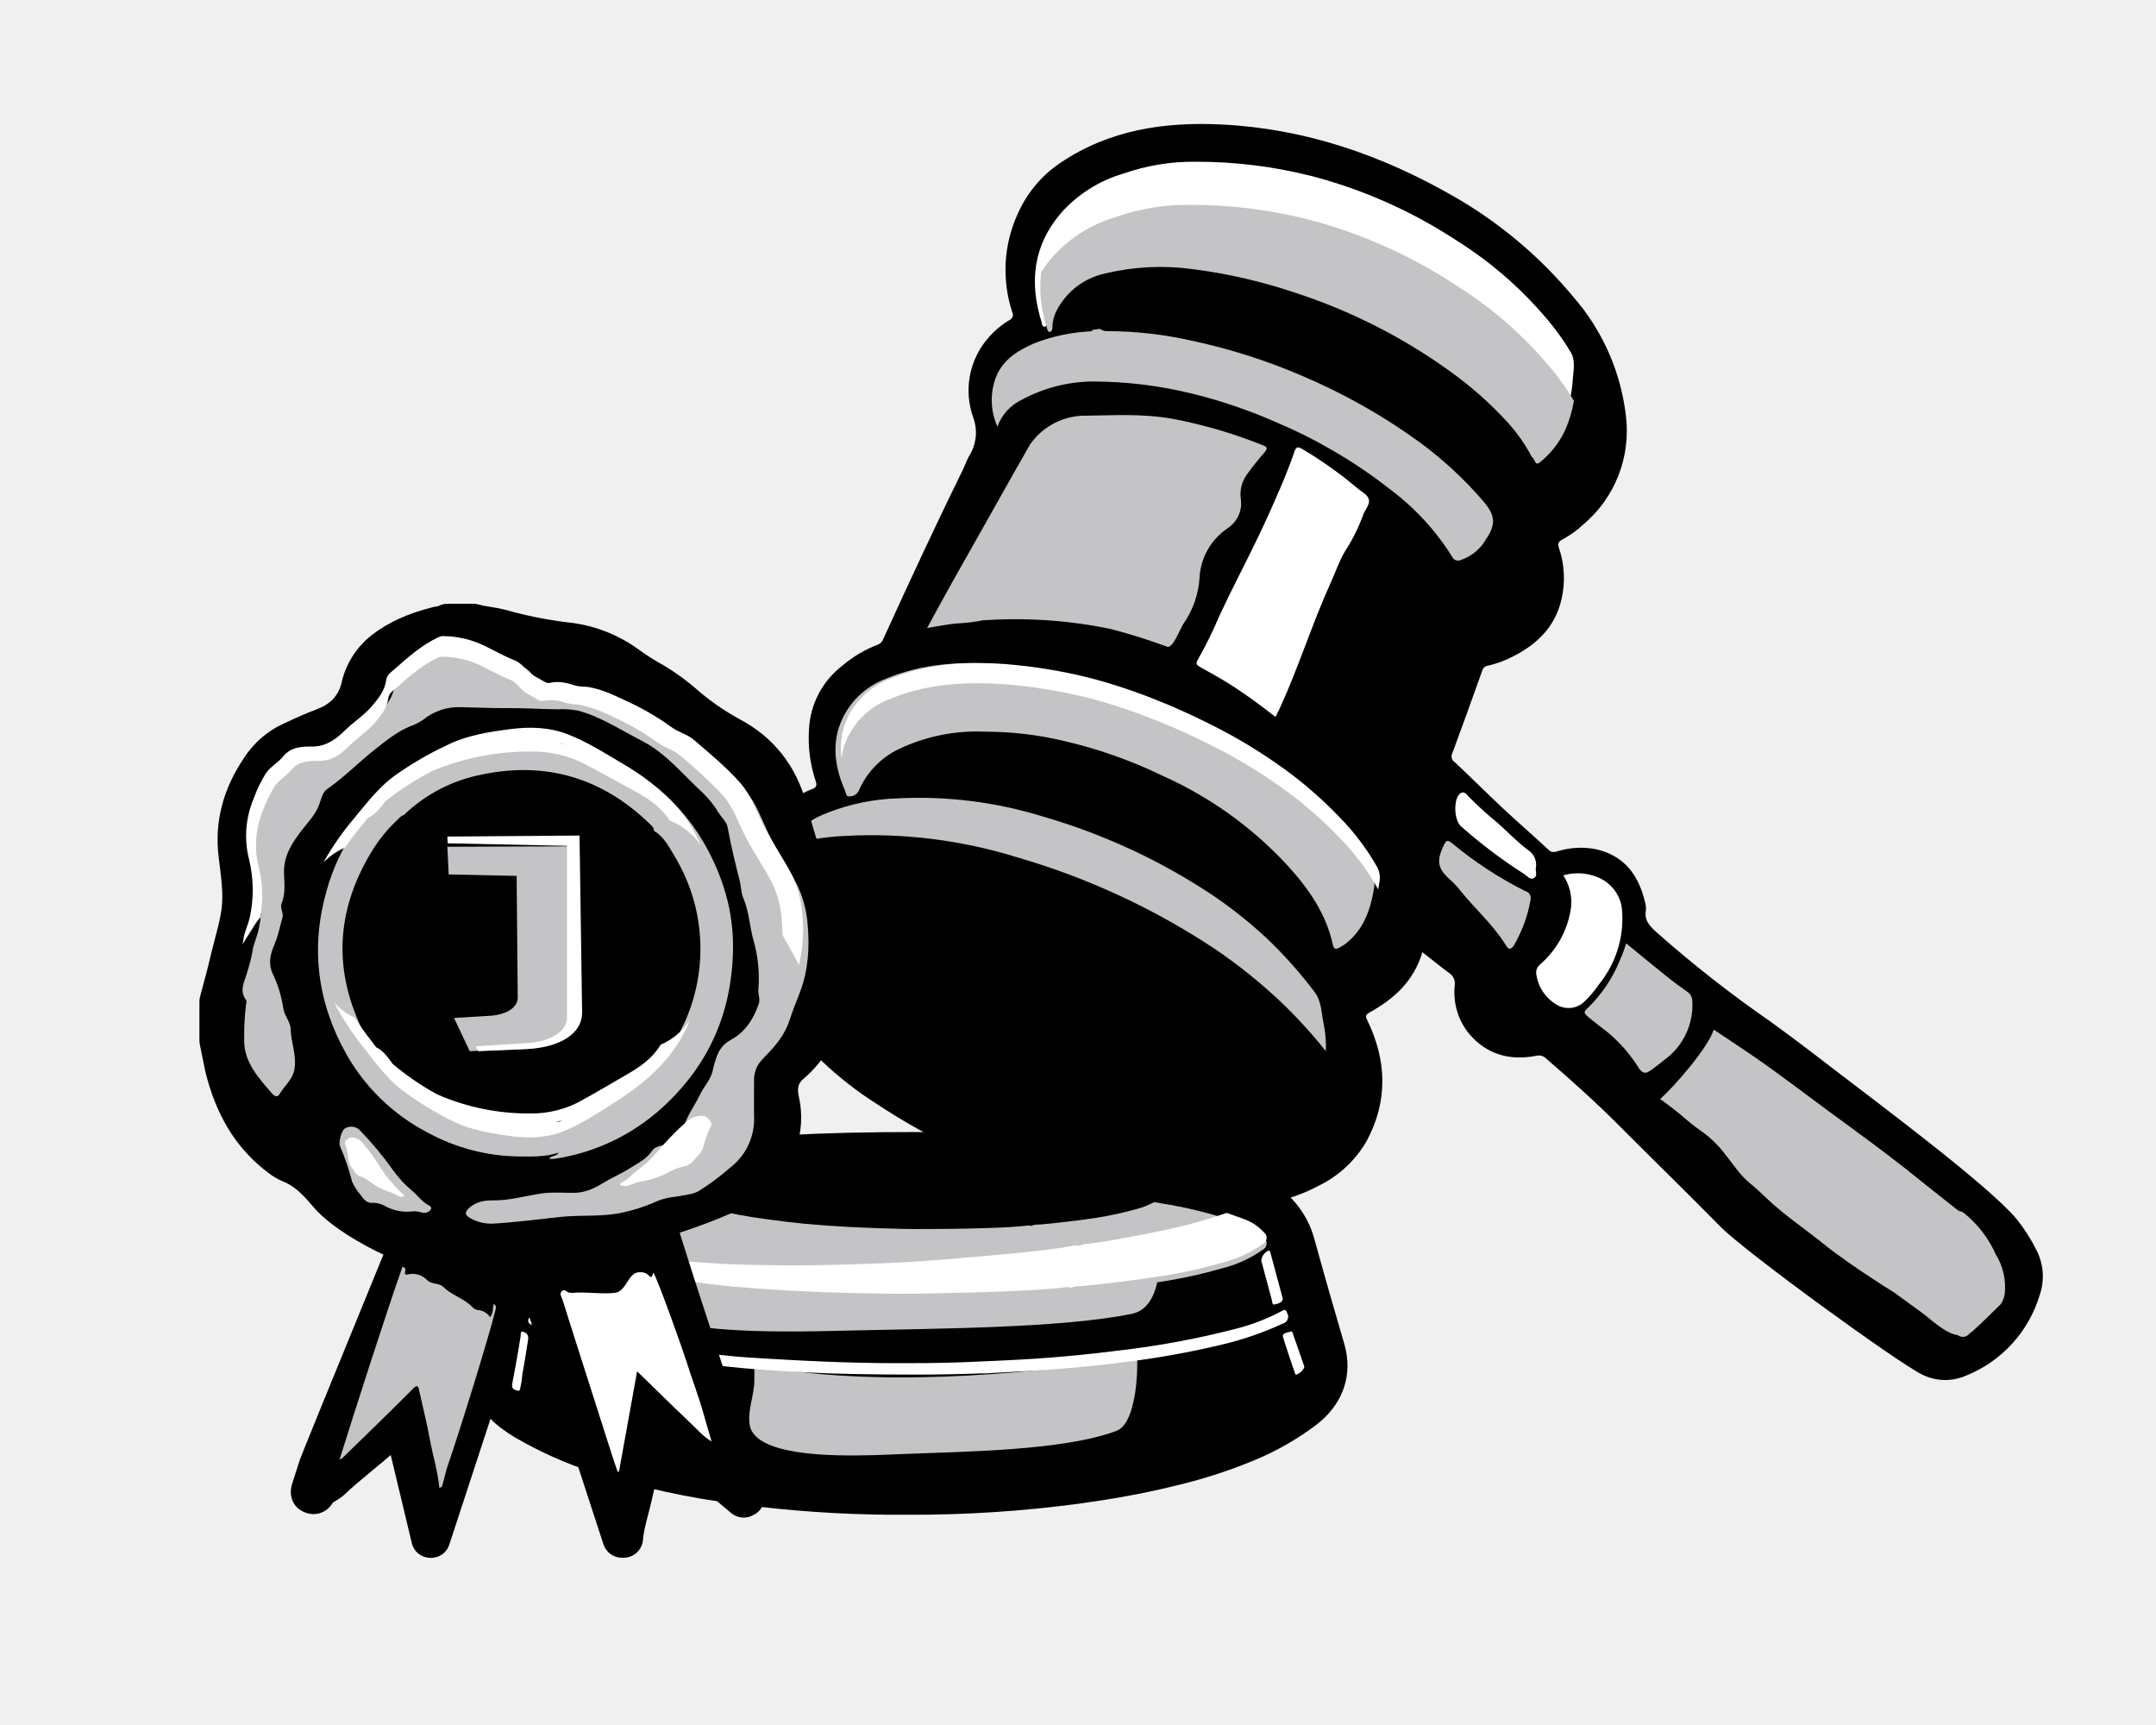
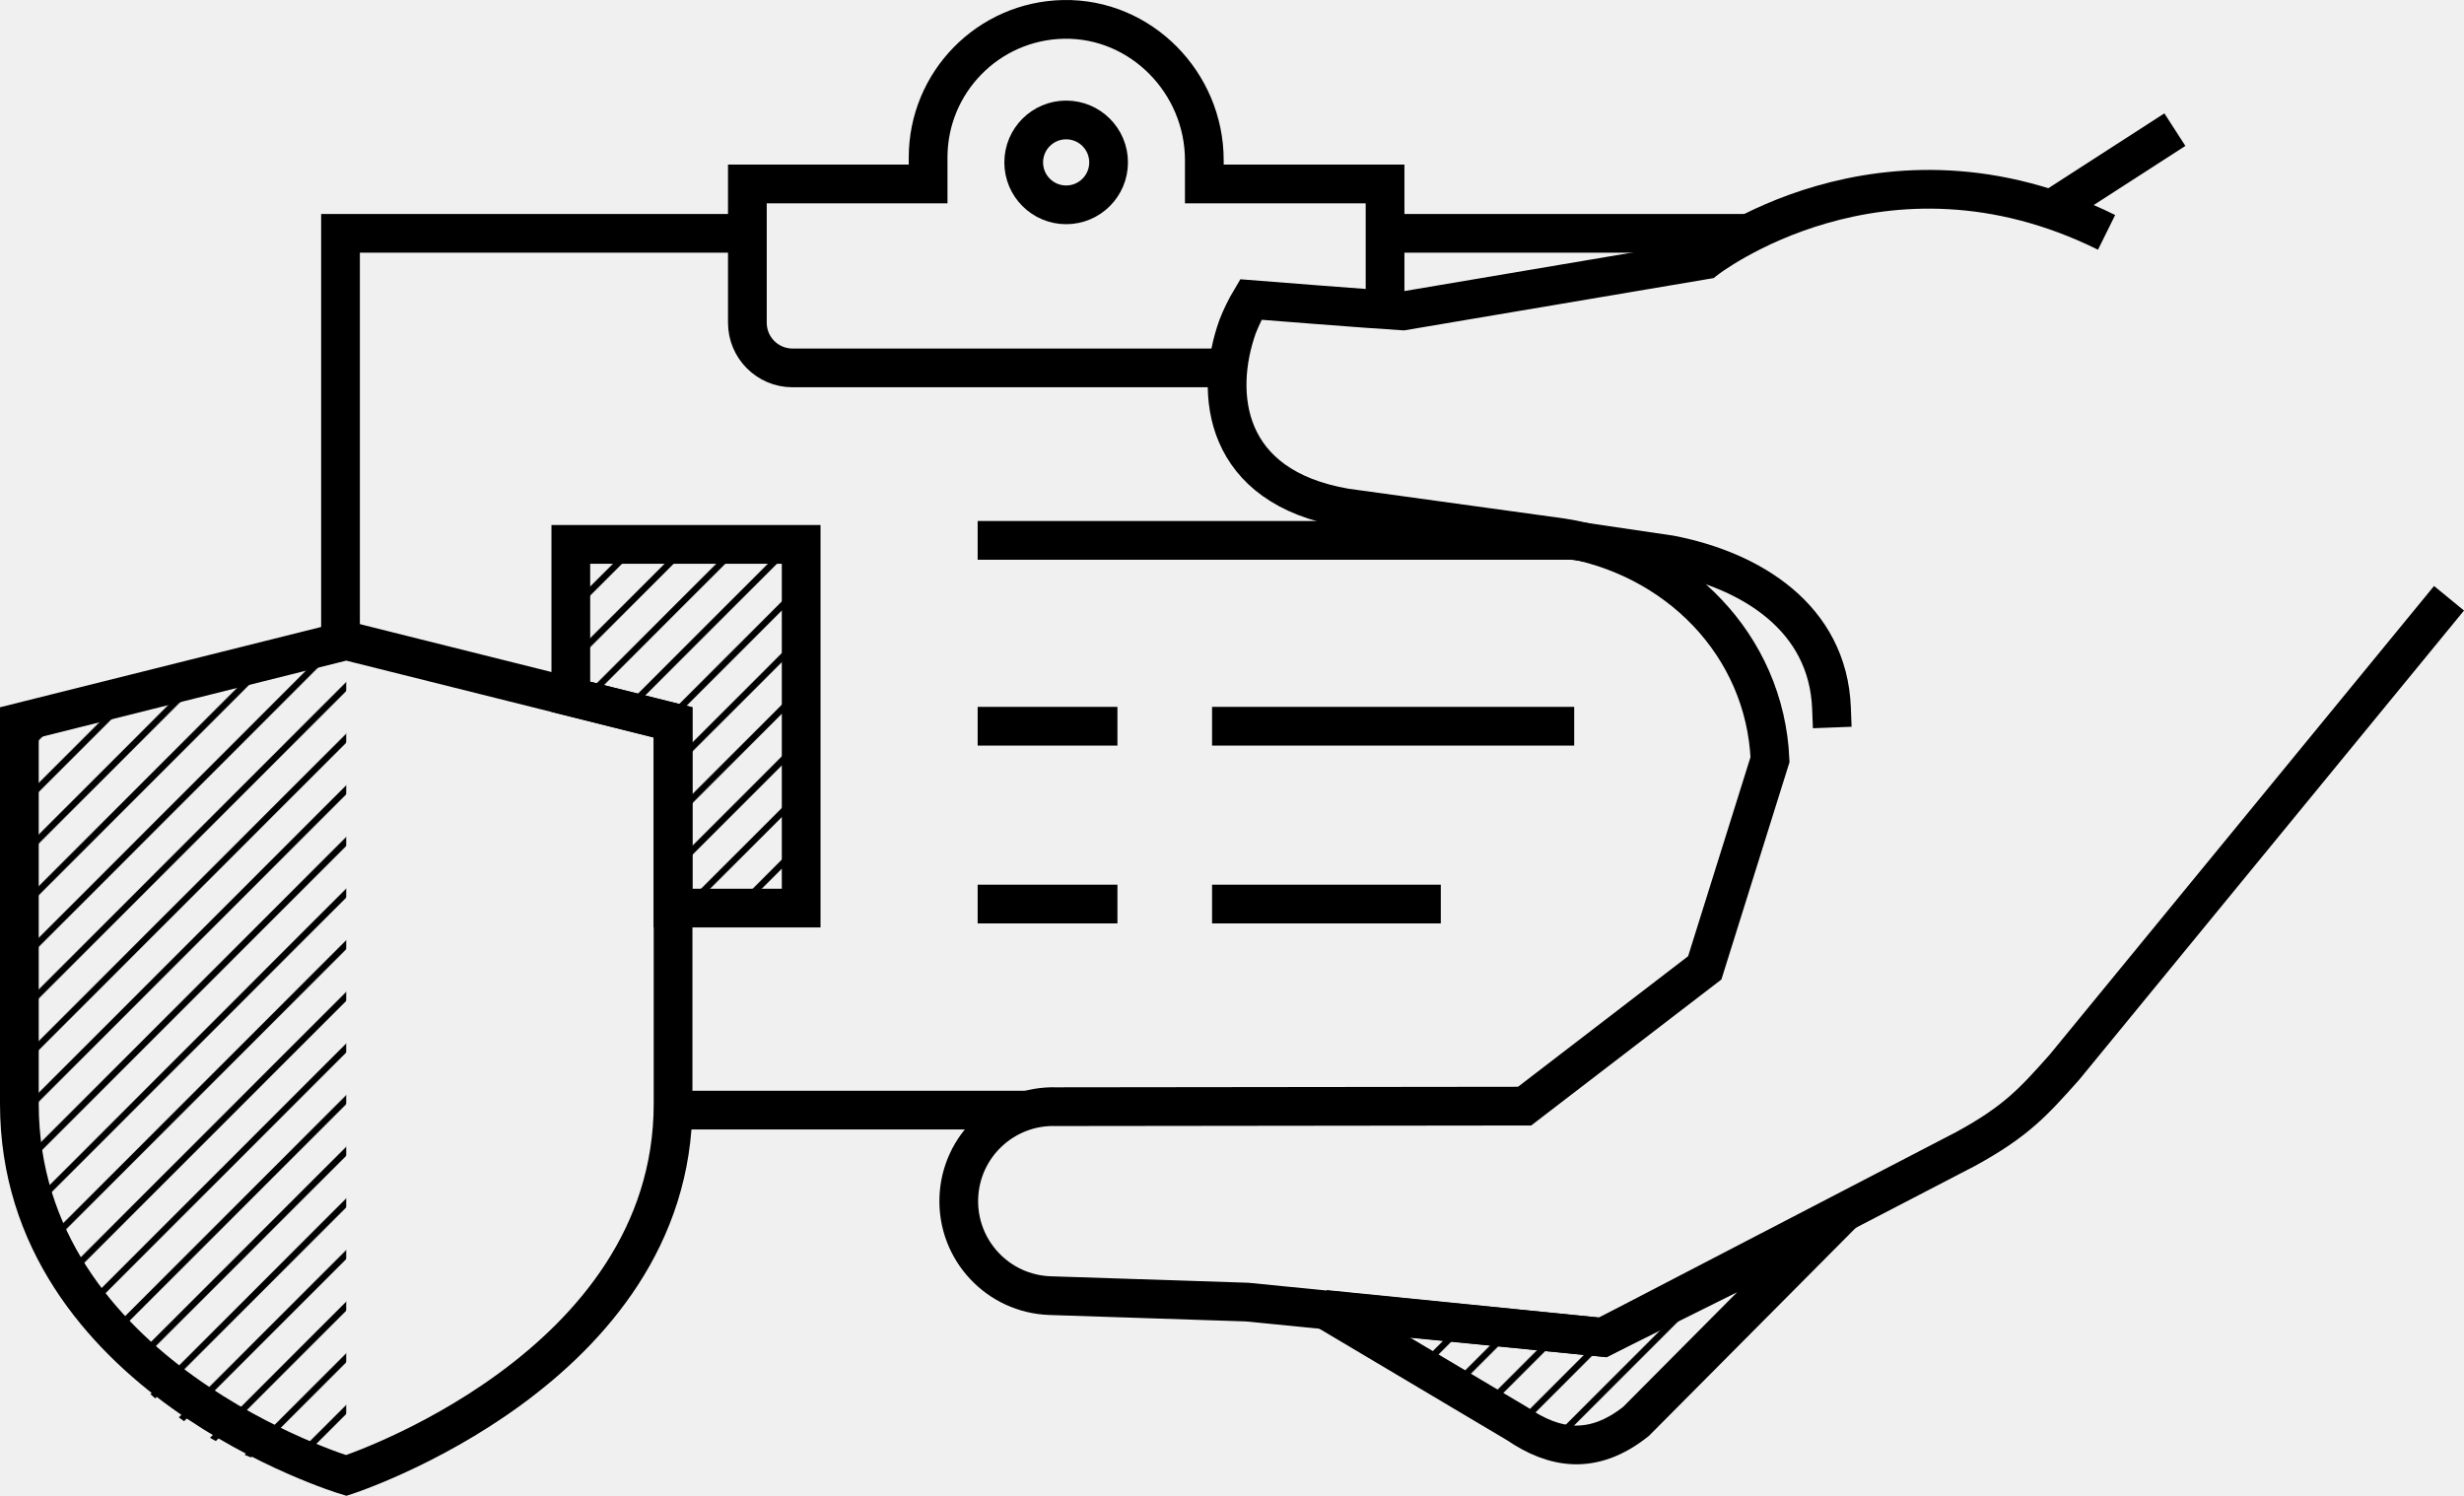
- <svg xmlns="http://www.w3.org/2000/svg" viewBox="0 0 400 320">
-   <g fill="none" fill-rule="nonzero">
-     <path d="M263.888 176.637c-1.576 5.422-5.35 8.726-9.856 11.219-.72.424-.72.661-.372 1.384 3.637 7.479 3.885 15.02-.112 22.437-2.066 3.578-5.147 6.455-8.851 8.264-5.127 2.78-10.738 3.74-16.46 4.3-10.775 1.01-21.214-.848-31.53-3.74-12.127-3.51-23.656-8.839-34.199-15.806-7.197-4.595-13.444-10.541-18.397-17.513-2.272-3.216-4.643-6.345-6.02-10.047-2.222-5.971-2.992-12.079-.72-18.236 1.949-5.26 5.797-8.726 10.613-11.219.835-.491 1.706-.916 2.607-1.271.832-.274 1.043-.661.745-1.508-1.042-3.107-1.464-6.39-1.241-9.66.242-4.649 2.513-8.954 6.207-11.767 1.941-1.663 4.154-2.974 6.542-3.877.495-.189.878-.592 1.043-1.097 4.754-10.408 9.558-20.792 14.611-31.063.447-.91.794-1.87 1.241-2.755 1.384-2.11 1.701-4.75.857-7.13-1.877-5.129-.789-10.878 2.83-14.958 1.101-1.265 2.396-2.347 3.836-3.204.279-.116.495-.344.597-.629.102-.285.079-.6-.063-.867-1.995-6.071-1.59-12.68 1.13-18.461 1.704-3.765 4.427-6.974 7.858-9.262 9.111-6.12 19.328-7.616 30.028-7.068 15.368.785 29.407 5.622 42.677 13.201 8.507 4.833 16.076 11.167 22.344 18.698 5.416 6.174 8.836 13.856 9.807 22.026.987 7.667-1.989 15.309-7.895 20.268-1.157 1.087-2.451 2.017-3.848 2.767-.757.386-.943.773-.645 1.658 1.019 3.029 1.178 6.284.459 9.399-1.142 5.123-4.506 8.364-8.962 10.633-1.475.777-3.044 1.359-4.667 1.733-.484.047-.897.373-1.055.835-1.821 5.144-3.678 10.275-5.574 15.394-.322.587-.125 1.325.447 1.67 2.954 2.767 5.822 5.647 8.776 8.414 2.954 2.767 5.834 5.248 8.689 7.903.583.548 1.117.349 1.701.187 2.286-.694 4.707-.814 7.051-.349 5.127 1.159 7.833 4.674 9.025 9.598.188.548.264 1.129.223 1.708-.372 1.957.782 3.004 2.061 4.176 6.634 5.872 13.61 11.341 20.892 16.379 4.134 2.992 8.205 6.083 12.252 9.212 6.455 4.986 28.551 21.378 33.603 27.573 1.405 1.756 2.62 3.658 3.625 5.672 1.349 2.581 1.578 5.607.633 8.364-2.045 6.814-7.072 12.321-13.655 14.958-2.616 1.156-5.607 1.087-8.168-.187-4.531-2.206-32.846-22.774-37.401-27.423-6.294-6.407-12.749-12.665-19.092-19.034-4.245-4.251-8.689-8.214-13.245-12.153-.479-.502-1.193-.703-1.862-.524-4.903.947-9.198-.224-12.488-4.138-2.027-2.503-2.971-5.718-2.619-8.925.135-.959-.327-1.904-1.167-2.381-1.614-1.197-3.128-2.456-4.841-3.777z" fill="#000" />
-     <path d="M156.971 155.057c10.712-.552 21.437.79 31.687 3.966 13.125 3.796 25.597 9.588 36.983 17.176 4.191 2.865 8.156 6.052 11.859 9.532 3.04 2.885 5.873 5.982 8.478 9.27.074-1.678-.055-3.358-.385-5.004-.472-2.077-.336-4.241-1.803-6.117-2.641-3.478-5.55-6.741-8.702-9.757-3.144-2.927-6.506-5.608-10.057-8.019-9.704-6.459-20.331-11.391-31.513-14.624-8.732-2.701-17.865-3.844-26.988-3.378-4.391.135-8.729 1.015-12.829 2.602-3.43 1.266-6.442 3.466-8.702 6.355 3.895-1.152 7.915-1.824 11.971-2.002z" fill="#C4C3C6" />
-     <path d="M221.898 30.003c7.32-.013 14.613.902 21.703 2.722 9.44 2.497 18.416 6.5 26.583 11.857 6.788 4.246 12.818 9.598 17.842 15.834 1.248 1.579 2.389 3.24 3.414 4.972.869 1.479.497 3.219.372 4.81-.174 3.134-.945 6.205-2.272 9.048-1.081 2.151-2.619 4.039-4.507 5.531-.447.373-.646.273-.944-.261-1.394-2.618-3.108-5.052-5.103-7.246-3.249-3.532-6.862-6.71-10.777-9.483-8.767-6.293-18.455-11.19-28.719-14.517-6.262-2.088-12.718-3.541-19.27-4.338-5.365-.711-10.814-.433-16.079.82-3.918.824-7.257 3.372-9.089 6.935-.46.876-.719 1.845-.757 2.834 0 .423 0 1.007-.472 1.081-.472.075-.484-.522-.584-.858-2.309-7.383-1.564-14.206 3.65-20.272 3.08-3.441 7.057-5.954 11.485-7.258 4.344-1.518 8.92-2.267 13.521-2.212z" fill="#FFF" />
-     <path d="M288.624 69.398c-5.137-6.437-11.316-11.961-18.279-16.342-8.348-5.531-17.538-9.663-27.208-12.235-7.271-1.885-14.751-2.832-22.261-2.817-4.725-.068-9.426.697-13.888 2.258-4.533 1.338-8.606 3.916-11.761 7.445-.758.89-1.448 1.836-2.065 2.829-.405 3.424-.046 6.895 1.051 10.163.099.335.099.943.581.856.482-.087.458-.658.47-1.08.038-.988.296-1.954.754-2.829 1.825-3.558 5.15-6.101 9.053-6.924 5.244-1.251 10.672-1.529 16.015-.819 6.537.818 12.976 2.293 19.219 4.405 10.223 3.322 19.872 8.211 28.605 14.493 3.901 2.772 7.499 5.95 10.735 9.48 1.987 2.191 3.694 4.621 5.083 7.234.297.534.495.633.94.261 1.88-1.489 3.413-3.374 4.489-5.522.889-1.867 1.51-3.852 1.843-5.894-1.012-1.729-2.14-3.387-3.376-4.963z" fill="#C4C3C6" />
-     <path d="M263.697 82.267c-6.873-5.031-14.324-9.253-22.201-12.58-6.453-2.78-13.171-4.927-20.055-6.412-5.288-1.221-10.701-1.841-16.133-1.849-.451.001-.889-.149-1.241-.426-.484.085-.968.146-1.452.195l.074.17c-.117.044-.237.076-.36.097-3.566.174-7.079.918-10.4 2.202-3.016 1.326-5.783 2.969-7.111 6.193-1.169 3.009-1.084 6.347.236 9.295.793-2.229 2.465-4.052 4.641-5.061 3.996-2.137 8.467-3.278 13.018-3.322 6.376.01 12.725.803 18.9 2.36 5.287 1.325 10.445 3.104 15.413 5.317 3.32 1.392 6.545 2.993 9.655 4.794 3.95 2.243 7.721 4.777 11.281 7.58 4.577 3.43 8.465 7.663 11.467 12.483.123.283.356.505.648.618.292.112.617.104.903-.021 1.967-.655 3.622-1.992 4.654-3.76 2.11-3.066 1.675-4.757-.633-7.385-3.37-3.887-7.161-7.403-11.306-10.488zM182.699 135.732c-5.506-.248-10.989.864-15.967 3.239-3.279 1.571-5.888 4.268-7.354 7.603-.291.702-.974 1.161-1.733 1.163-.735.113-.686-.663-.86-1.063-1.77-4.014-2.493-8.191-.91-12.392 1.507-3.878 4.597-6.923 8.488-8.366 6.718-2.826 13.711-3.226 20.953-2.739 5.426.419 10.803 1.327 16.067 2.714 4.418 1.202 8.75 2.706 12.963 4.502 3.615 1.463 7.254 3.276 10.807 5.215 4.759 2.529 9.295 5.457 13.562 8.753 3.112 2.427 6.029 5.094 8.725 7.978 2.782 2.87 5.164 6.105 7.08 9.616.465.914.597 1.962.374 2.964-.661 4.027-2.007 7.728-5.435 10.291-.316.215-.645.411-.985.588-.611.35-1.01.288-1.184-.513-1.246-5.802-4.525-10.467-8.426-14.743-6.51-7.045-14.376-12.695-23.122-16.606-5.865-2.852-12.032-5.029-18.385-6.49-4.802-1.148-9.722-1.723-14.658-1.713z" fill="#C4C3C6" />
-     <path d="M156.831 137.765c1.492-3.781 4.57-6.753 8.453-8.163 6.733-2.77 13.777-3.16 20.971-2.684 5.426.415 10.805 1.301 16.071 2.648 4.416 1.175 8.745 2.647 12.954 4.405 3.74 1.464 7.319 3.197 10.884 5.015 4.753 2.472 9.286 5.329 13.552 8.542 3.109 2.376 6.027 4.983 8.727 7.797 2.775 2.802 5.157 5.954 7.082 9.371l.15.305c.075-.378.162-.769.224-1.22.216-.977.084-1.998-.374-2.892-1.925-3.418-4.306-6.569-7.082-9.371-2.7-2.815-5.618-5.421-8.727-7.797-4.263-3.217-8.796-6.074-13.552-8.542-3.566-1.83-7.156-3.551-10.884-5.027-4.211-1.742-8.539-3.197-12.954-4.356-5.256-1.331-10.621-2.208-16.033-2.623-7.194-.476-14.238-.073-20.971 2.684-3.883 1.41-6.961 4.382-8.453 8.163-.8 2.107-1.052 4.375-.736 6.601.127-.974.361-1.931.698-2.855zM236.647 133c-2.652-2.068-5.291-4.024-8.055-5.805-1.933-1.246-3.941-2.342-5.948-3.463-.607-.336-.88-.61-.397-1.383 1.477-2.606 2.801-5.298 3.965-8.06 2.206-4.771 4.672-9.405 6.952-14.139 1.537-3.177 2.986-6.403 4.374-9.642.954-2.242 1.859-4.485 2.639-6.789.273-.797.644-.897 1.338-.473 3.596 2.116 7.007 4.533 10.199 7.225.805.71 2.045 1.246 2.255 2.217.211.972-.793 1.918-1.103 2.94-.876 2.372-2.015 4.637-3.395 6.752-1.066 1.844-1.76 3.912-2.652 5.867-3.445 7.624-5.923 15.646-9.43 23.245-.223.486-.471.947-.744 1.507z" fill="#FFF" />
-     <path d="M234.24 82.573c-5.325-2.136-10.852-3.759-16.501-4.846-5.902-1.078-11.382-.654-17.309-.594-3.798.296-7.246 2.274-9.356 5.367-2.411 4.192-4.759 8.409-7.132 12.613-2.373 4.204-4.871 8.663-7.356 13.037-1.528 2.738-3.019 5.489-4.585 8.348 1.864-.303 3.541-.63 5.244-.824 1.707-.073 3.406-.271 5.082-.594 7.932-.554 15.904-.02 23.683 1.587 3.57.919 7.087 2.023 10.537 3.308 1.069.363 2.398-3.356 2.995-4.229 1.807-2.583 2.852-5.601 3.019-8.724.222-3.641 2.152-6.98 5.231-9.051 1.808-1.212 2.744-3.326 2.411-5.44-.228-1.654.218-3.328 1.243-4.665 1.006-1.393 2.1-2.75 3.256-4.059.522-.691.36-.945-.46-1.236zM301.707 175c2.665 2.186 5.179 4.27 7.744 6.317 1.163.935 2.377 1.807 3.603 2.666.56.399.902 1.039.926 1.731.238 4.242-1.675 8.316-5.079 10.814-.976.745-1.889 1.554-2.94 2.224-.726.455-1.251.291-1.864-.531-1.557-2.528-3.509-4.785-5.78-6.683-4.304-3.411-4.892-3.487-3.903-4.384 2.731-2.622 4.866-5.812 6.255-9.349.425-.859.676-1.756 1.038-2.805z" fill="#C4C3C6" />
-     <path d="M290.043 162.392c2.454-.727 5.111-.435 7.331.807 2.156 1.276 3.501 3.508 3.583 5.943.326 4.836-1.197 9.62-4.282 13.451-.845 1.23-1.825 2.37-2.922 3.399-1.29 1.11-3.163 1.325-4.688.538-2.177-1.193-3.66-3.287-4.015-5.674-.17-.733.106-1.495.712-1.969 3.195-2.795 5.23-6.609 5.73-10.736.18-2.02-.328-4.042-1.448-5.759z" fill="#FFF" />
-     <path d="M283.968 166.916c-.529 3.005-1.585 5.882-3.113 8.484-.525.832-1.013.768-1.441 0-2.442-3.954-5.872-6.885-8.68-10.429-.493-.62-1.036-1.193-1.624-1.715-2.442-2.163-2.649-3.532-1.221-6.526.378-.768.647-.985 1.416-.384 4.22 3.518 8.807 6.523 13.673 8.958.337.073.631.286.817.589.186.303.248.672.172 1.024z" fill="#C4C3C6" />
-     <path d="M284.933 161.081c-.077.606.37 1.444-.358 1.818-.728.374-1.214-.387-1.75-.735-4.148-2.639-8.082-5.605-11.766-8.872-1.278-1.109-1.444-4.9-.256-6.009.715-.671 1.278 0 1.661.477 1.723 1.755 3.544 3.408 5.455 4.952 1.827 1.651 3.551 3.443 5.493 4.926 1.188.698 1.8 2.085 1.52 3.443z" fill="#FFF" />
-     <path fill="#8B613B" d="M366.475 251.445l.08.11-.11-.08zM203.55 217.47l-.1.08.08-.1z" />
-     <path d="M168.205 280.997h-2.99c-9.424-.062-18.836-.717-28.179-1.961-9.188-1.119-18.251-3.105-27.071-5.933-4.913-1.592-9.648-3.699-14.127-6.285-1.087-.629-2.132-1.331-3.127-2.099-3.371-2.479-5.141-6.609-4.622-10.785.287-2.514.76-4.689 1.246-6.863.149-.729.311-1.458.448-2.187.386-1.961.797-3.909 1.246-5.87.573-2.753 1.146-5.506 1.657-8.271 1.134-5.996 4.983-10.509 11.1-13.048 7.201-2.979 14.638-4.198 21.627-5.192 6.229-.88 12.794-1.496 20.655-1.936C153.194 210.176 160.519 210 170.56 210c8.808 0 16.295.302 22.96.754 5.158.352 10.676.905 16.855 1.672 4.816.562 9.592 1.426 14.301 2.589 4.029.876 7.894 2.395 11.449 4.5 3.75 2.287 6.497 5.927 7.686 10.182 1.981 7.19 4.024 14.255 5.594 19.61 1.669 5.707-.212 11.162-5.145 14.971-3.528 2.673-7.38 4.882-11.461 6.574-4.967 2.065-10.097 3.704-15.335 4.902-5.12 1.257-10.564 2.25-16.668 3.105-10.8 1.478-21.69 2.192-32.589 2.137z" fill="#000" />
-     <path d="M171.185 216c6.548 0 15.295.198 24.03.844 5.877.422 11.729 1.079 17.569 1.861 4.723.58 9.402 1.479 14.003 2.692 3.223.736 6.303 1.993 9.12 3.721 1.874 1.254 3.205 3.168 3.728 5.359 1.963 7.629 4.013 15.233 6.101 22.825.721 2.165-.067 4.546-1.938 5.855-3.035 2.445-6.376 4.485-9.94 6.066-4.726 2.127-9.633 3.83-14.662 5.086-5.571 1.412-11.211 2.534-16.898 3.362-12.154 1.74-24.427 2.508-36.704 2.295-9.708-.069-19.4-.786-29.012-2.146-9.247-1.201-18.351-3.324-27.174-6.339-4.577-1.579-8.965-3.659-13.084-6.202-.781-.484-1.532-1.014-2.249-1.588-.819-.652-1.214-1.699-1.031-2.729.36-3.25 1.106-6.438 1.702-9.639 1.019-5.483 2.137-10.954 3.106-16.449.465-3.161 2.617-5.819 5.616-6.934 6.573-2.903 13.556-4.118 20.576-5.185 7.02-1.067 14.214-1.699 21.297-2.121 7.828-.459 15.755-.633 25.844-.633zm27.484 22.775c.509.298 1.019-.074 1.553-.112 2.734-.161 5.455-.509 8.163-.831 2.709-.323 5.43-.695 8.138-1.116 3.529-.556 7.022-1.318 10.462-2.283 2.74-.649 5.336-1.802 7.654-3.399.373-.188.626-.551.674-.966.048-.415-.117-.826-.438-1.093-.295-.311-.615-.597-.957-.856-1.578-1.352-3.616-1.774-5.492-2.481-4.151-1.306-8.396-2.293-12.698-2.952-3.429-.682-6.946-.943-10.437-1.24-4.597-.447-9.195-.893-13.804-1.24-4.821-.31-9.654-.533-14.475-.595-6.088-.062-12.189-.136-18.29.099-3.106.124-6.213.198-9.319.298-1.802 0-3.603.186-5.405.298-2.485.136-4.858.434-7.293.645-3.877.323-7.766.645-11.605 1.24-5.211.701-10.365 1.779-15.419 3.225-2.196.527-4.294 1.402-6.213 2.593-1.814 1.24-1.74 2.605.199 3.721.199.124.398.223.609.335 2.504 1.274 5.153 2.24 7.89 2.878 5.105 1.257 10.284 2.193 15.506 2.804 3.33.434 6.672.819 10.027 1.104 4.142.347 8.259.612 12.35.794 4.734.198 9.455.335 14.189.397 4.175.062 8.337 0 12.512-.112 3.541-.087 7.082-.174 10.623-.31 3.728-.211 7.492-.372 11.294-.844zm-15.916 16.784c1.243 0 2.485-.124 3.616-.198 3.231-.186 6.461-.347 9.692-.595 4.485-.347 8.946-.794 13.407-1.389 5.929-.736 11.812-1.809 17.619-3.213 3.994-.938 7.879-2.289 11.593-4.032.409-.114.742-.412.9-.806.158-.394.124-.839-.093-1.204-.211-.571-.348-.732-.932-.397-2.744 1.498-5.666 2.644-8.698 3.411-7.154 1.879-14.433 3.247-21.781 4.094-5.086.67-10.176 1.174-15.27 1.513-4.125.285-8.25.447-12.425.633-3.516.149-7.02.174-10.536.211-8.871.074-17.731-.285-26.59-.831-2.671-.174-5.343-.31-8.002-.62-5.181-.608-10.35-1.24-15.494-2.084-6.791-.963-13.457-2.66-19.88-5.061-.36-.136-.808-.434-1.019.099-.211.533-.286.943.422 1.24 1.618.758 3.277 1.425 4.97 1.997 7.233 2.325 14.679 3.929 22.228 4.788 5.305.719 10.611 1.352 15.941 1.737 5.33.385 10.897.682 16.351.782 8.064.186 16.053.236 23.98-.074zm55.975-14.055v-.273c-.729-2.729-1.466-5.458-2.212-8.187 0-.136 0-.397-.335-.372-.746.317-1.257 1.018-1.329 1.824.663 2.407 1.313 4.813 1.951 7.22.087.31 0 .856.534.707.534-.149 1.193-.248 1.392-.918zm3.728 13.472l-.236-.906c-.559-2.01-1.093-4.007-1.677-6.004-.075-.273 0-.93-.534-.695-.534.236-1.528.236-1.243 1.154.621 2.593 1.354 5.16 2.038 7.728 0 .211.087.546.422.347.59-.368 1.014-.951 1.18-1.625h.05zm-139.943-20.679c.012-.099.012-.199 0-.298 0-.645-.634-.856-1.069-.955-.435-.099-.298.459-.348.757-.224 1.24-.447 2.593-.696 3.895-.249 1.303-.559 2.965-.882 4.453-.162.769.335 1.005.882 1.166.547.161.559-.372.696-.757.165-.672.269-1.357.311-2.047.422-2.059.746-4.143 1.106-6.215z" fill="#000" />
-     <path d="M139.953 253.297v2.773c0 2.696-1.249 5.406-.887 8.115.25 1.946 1.974 3.269 4.485 4.146 6.472 2.264 18.166 1.641 23.414 1.425 11.757-.496 30.16-.585 40.156-4.312 3.186-1.183 3.961-8.649 3.873-13.444-23.289 3.167-48.164 5.38-71.041 1.297zM123.224 234.946v1.993c0 1.955-1.582 3.91-1.149 5.865.321 1.406 2.546 2.351 5.808 2.99 8.354 1.636 23.48 1.188 30.252 1.022 15.2-.358 38.989-.422 51.903-3.105 4.115-.856 5.116-6.236 4.943-9.712-30.03 2.275-62.185 3.885-91.757.946z" fill="#C4C3C6" />
-     <path d="M198.417 239.725c-3.797.485-7.558.65-11.318.816-3.537.14-7.074.23-10.61.319-4.17.115-8.327.179-12.497.115-4.728 0-9.444-.204-14.172-.408-4.137-.196-8.248-.468-12.335-.816-3.351-.293-6.689-.689-10.015-1.135-5.202-.612-10.363-1.558-15.45-2.831-2.74-.637-5.394-1.613-7.905-2.907-.211-.115-.41-.217-.608-.344-1.936-1.148-2.01-2.55-.199-3.825 1.921-1.244 4.024-2.161 6.23-2.716 5.041-1.473 10.18-2.568 15.376-3.277 3.835-.599 7.719-.931 11.591-1.275 2.482-.217 4.852-.523 7.285-.663 1.799-.115 3.599-.255 5.398-.306 3.102-.102 6.205-.179 9.307-.306 6.093-.242 12.186-.166 18.267-.102 4.815 0 9.642.293 14.457.612 4.604.293 9.196.752 13.787 1.275 3.487.357 6.999.625 10.424 1.275 4.297.677 8.537 1.692 12.683 3.035 1.874.689 3.909 1.122 5.485 2.55.341.266.661.561.956.88.321.275.485.697.437 1.124-.047.426-.3.799-.673.993-2.315 1.642-4.907 2.826-7.644 3.494-3.435.991-6.924 1.775-10.449 2.346-2.705.434-5.415.816-8.128 1.148-2.705.332-5.423.689-8.153.854-.509-.038-1.055.383-1.526.077z" fill="#C4C3C6" />
-     <path d="M190.926 227.322c-2.599.309-5.174.399-7.736.489-2.562.09-4.84.116-7.266.154-2.847 0-5.694.077-8.541 0-3.231-.077-6.461-.18-9.692-.347-2.822-.146-5.636-.347-8.442-.605-2.29-.219-4.567-.502-6.845-.823-3.559-.443-7.089-1.109-10.571-1.994-1.868-.435-3.68-1.101-5.397-1.981-.136-.077-.285-.142-.421-.232-1.312-.772-1.362-1.673-.111-2.573 1.342-.815 2.8-1.401 4.32-1.737 3.455-.96 6.971-1.665 10.521-2.11 2.636-.373 5.285-.579 7.946-.785 1.659-.129 3.317-.309 4.951-.399 1.238-.064 2.476-.154 3.713-.18 2.129 0 4.258-.077 6.375-.142 4.171-.129 8.33 0 12.501 0 3.292 0 6.585.244 9.902.476 3.317.232 6.288.553 9.419.888 2.389.257 4.79.45 7.13.939 2.933.473 5.829 1.17 8.664 2.084 1.326.337 2.583.916 3.713 1.711.235.176.455.374.656.592.206.186.31.468.275.749s-.203.527-.448.653c-1.604 1.083-3.381 1.859-5.248 2.29-2.361.641-4.753 1.147-7.167 1.518-1.844.283-3.713.515-5.558.721-1.844.206-3.713.437-5.582.528-.384.039-.718.335-1.064.116z" fill="#000" />
-     <path d="M233.544 227.708c-1.582-1.392-3.638-1.826-5.519-2.554-.143-.059-.288-.11-.436-.153-3.324 1.16-6.709 2.124-10.141 2.886-2.691.6-5.394 1.137-8.098 1.635-2.703.498-5.419 1.009-8.147 1.277-.536.064-1.022.485-1.557.204-3.737.702-7.562 1.098-11.324 1.482-3.538.358-7.088.639-10.639.945-4.186.358-8.359.677-12.557.856-4.746.204-9.505.358-14.252.421-4.148.064-8.309 0-12.458-.089-3.376-.089-6.752-.294-10.128-.549-5.287-.29-10.55-.921-15.759-1.89-2.787-.467-5.507-1.286-8.098-2.439-.212-.102-.424-.192-.635-.307-1.034-.536-1.57-1.162-1.607-1.839-1.682 1.277-1.582 2.554.311 3.755l.623.332c2.531 1.331 5.213 2.335 7.985 2.989 5.132 1.296 10.337 2.269 15.585 2.912 3.351.447 6.715.856 10.078 1.149 4.136.358 8.284.626 12.458.817 4.759.217 9.505.358 14.264.421 4.186.077 8.384 0 12.582-.102 3.563-.089 7.113-.166 10.676-.319 3.737-.153 7.562-.319 11.386-.805.511.307 1.022-.077 1.557-.102 2.753-.179 5.481-.536 8.222-.869 2.741-.332 5.456-.702 8.172-1.137 3.551-.576 7.066-1.365 10.527-2.363 2.758-.659 5.37-1.847 7.699-3.5.374-.194.628-.568.676-.995.048-.427-.117-.85-.439-1.125-.31-.344-.647-.66-1.009-.945zM181.958 254.775c-7.93.305-15.909.256-23.889.11-5.456-.098-10.913-.39-16.357-.769-5.444-.378-10.639-1.001-15.947-1.708-7.552-.846-15-2.423-22.236-4.71-1.693-.563-3.353-1.219-4.972-1.965-.708-.329-.609-.805-.423-1.22.186-.415.659-.232 1.019-.098 6.426 2.362 13.094 4.031 19.887 4.979 5.146.818 10.316 1.452 15.499 2.05 2.66.305 5.332.439 8.004.61 8.862.537 17.724.891 26.598.818 3.517 0 7.022-.061 10.54-.207 4.126-.183 8.253-.342 12.429-.622 5.104-.342 10.196-.838 15.275-1.489 7.351-.833 14.632-2.178 21.788-4.027 3.032-.754 5.956-1.882 8.7-3.356.584-.329.721-.171.932.39.217.359.251.797.093 1.184-.158.387-.491.68-.901.793-3.715 1.714-7.601 3.043-11.596 3.966-5.809 1.381-11.693 2.436-17.625 3.16-4.462.586-8.924 1.025-13.411 1.367-3.232.244-6.463.403-9.695.586-1.293.037-2.473.195-3.716.159zM238 241.035c-.203.685-.899.787-1.468.939-.57.152-.456-.406-.544-.723-.658-2.462-1.321-4.924-1.987-7.385.074-.825.595-1.541 1.354-1.865.304 0 .304.241.342.381.759 2.792 1.511 5.584 2.253 8.375l.051.279zM242 253.556c-.194.587-.673 1.088-1.331 1.392-.359.17-.386-.117-.452-.298-.732-2.2-1.517-4.401-2.182-6.622-.24-.787.838-.797 1.331-.989.492-.191.492.361.572.595.625 1.711 1.198 3.423 1.797 5.145l.266.776zM101.991 234.236c-.355 2.006-.674 4.024-1.09 6.006-.041.668-.144 1.332-.306 1.982-.135.372 0 .937-.686.733-.686-.204-1.029-.384-.87-1.129.319-1.441.588-2.883.87-4.312.282-1.429.466-2.51.686-3.772 0-.288 0-.829.343-.733.343.096 1.005.3 1.054.925.012.096.012.193 0 .288v.012zM97.992 248.43c-.355 2.192-.673 4.396-1.089 6.562-.048.729-.15 1.454-.306 2.165-.135.394 0 1.011-.685.801-.685-.21-1.04-.433-.869-1.312.306-1.562.587-3.137.869-4.711.245-1.312.465-2.743.685-4.108 0-.328 0-.919.343-.814.343.105 1.003.341 1.052 1.024.011.1.011.202 0 .302v.092z" fill="#FFF" />
-     <path d="M370.398 232.9c-.037-.046-.07-.095-.098-.147-1.329-3.006-3.357-5.653-5.915-7.721-.236-.182-.515-.3-.81-.343-.115-.079-.238-.145-.368-.196l-5.694-4.51c-2.454-1.998-4.994-4.007-7.547-5.944-3.534-2.672-7.129-5.27-10.7-7.905-3.571-2.635-7.191-5.368-10.835-8.003-2.344-1.691-4.749-3.309-7.142-4.902L317.952 191c-1.055 3.358-7.24 10.478-9.952 12.88 1.701 1.197 3.34 2.482 4.908 3.848 2.454 2.108 3.509 2.377 5.731 4.706 1.227 1.226 3.546 4.657 4.786 5.907.773.772 1.595 1.495 2.454 2.194l2.062 1.924c3.068 2.904 6.688 5.343 10.025 8.015 3.031 2.451 6.246 4.632 9.534 6.789 1.227.833 2.552 1.642 3.841 2.451 1.685 1.242 3.37 2.467 5.056 3.677 1.804 1.287 4.368 3.922 6.847 4.302.618.465 1.487.396 2.025-.159l.221-.245c.226-.131.436-.287.626-.466.078-.06.149-.13.209-.208.27-.172 4.663-4.436 4.822-4.632.442-.604.717-1.315.798-2.059.242-2.445-.299-4.904-1.546-7.022z" fill="#C4C3C6" />
-     <g>
-       <path d="M71.138 232.73c-.105-.011-9.014-4.092-13.015-8.853-2.254-2.682-3.785-4.006-5.677-4.737l-.145-.06c-.912-.398-1.767-.914-2.544-1.533-5.556-4.154-9.168-9.866-11.209-17.063-.392-1.349-.629-2.436-1.068-4.71-.207-1.071-.286-1.473-.402-2.018C37.026 193.511 37 193.262 37 193.012v-7.212c0-.304.039-.607.115-.902.175-.673.318-1.207.64-2.4.627-2.321.893-3.346 1.184-4.612.217-.947.419-1.74.83-3.298l.032-.122c.669-2.535.939-3.653 1.178-5.018.437-2.502.329-4.628-.295-9.538-.053-.418-.077-.608-.106-.836-.841-6.65.848-12.836 4.768-18.582 1.712-2.633 4.119-4.747 6.992-6.126 2.975-1.391 4.419-2.03 6.258-2.715 2.652-.98 4.14-2.502 4.742-4.881.763-3.503 2.716-6.64 5.561-8.904 3.147-2.452 6.783-4.047 11.281-5.201.329-.088.558-.13.985-.197.067-.01.107-.017.137-.021C81.836 112.154 82.436 112 83.048 112h4.74c.354 0 .706.052 1.045.153.5.15 1.002.247 2.081.416.048.008.048.008.097.015 1.261.197 1.848.304 2.703.528 3.799 1.08 7.678 1.862 11.518 2.33 4.712.465 9.216 2.157 13.102 4.936 1.196.881 2.44 1.696 3.673 2.409 2.453 1.363 4.762 2.967 6.935 4.823 2.536 2.234 5.313 4.183 8.22 5.779 6.362 3.338 10.557 8.698 12.463 15.725.096.353.096.353.191.704 1.456 5.358 2.188 7.715 3.338 10.386 1.929 4.209 2.957 8.77 3.02 13.395l-.001.128c-.004.186.052.369.161.522.433.609.666 1.336.666 2.082v8.046c0 .564-.133 1.117-.385 1.615-.846 5.782-3.279 10.523-7.569 14.151-.929.781-1.186 1.7-.845 3.251 1.052 4.632.187 9.489-2.362 13.423-2.85 4.589-6.518 6.881-13.534 9.635-2.088.813-4.155 1.552-6.207 2.215.302.945.65 2.052 1.119 3.55.173.552.252.804.345 1.103.594 1.896 1.006 3.188 1.438 4.498 4.212 12.96 8.431 25.915 12.659 38.863.558 1.709-.237 3.54-1.813 4.329-1.316.788-3.011.668-4.206-.34l-12.764-10.764c-.888 3.707-1.414 5.941-1.954 8.343-.162.727-.315 1.336-.621 2.507-.014.053-.014.053-.028.105-.648 2.475-.879 3.544-.986 4.814-.157 1.866-1.726 3.301-3.608 3.301h-.277c-1.569 0-2.959-1.005-3.444-2.489-1.076-3.296-2.199-6.74-3.522-10.802.239.732-5.456-16.752-7.052-21.645-1.318-4.041-2.53-7.755-3.68-11.272-4.062 12.391-10.68 32.581-14.34 43.748-1.133 3.457-6.116 3.256-6.964-.28-1.502-6.26-2.749-11.464-3.911-16.326-.91.798-1.989 1.702-3.528 2.972l-.037.031c-2.503 2.066-3.598 3.002-4.861 4.201-.531.506-.973.811-1.751 1.283-.043.026-.043.026-.085.051-.26.158-.386.238-.465.295l-.022.035c-.371.588-.681.975-1.322 1.407-1.129.761-2.512.886-3.742.414-2.386-.9-3.047-3.031-2.574-4.992.039-.162.077-.292.129-.459.011-.036.011-.036.016-.051.393-1.267.811-2.563 1.357-4.22.255-.774 5.433-13.489 15.534-38.146z" fill="#000" />
-       <path d="M101.89 214.957c.418-.681 1.228-.307 1.775-1.136-2.616.847-5.066.724-7.504.706-5.891-.082-11.673-1.606-16.839-4.438-6.372-3.307-11.634-8.408-15.138-14.672-5.312-9.515-6.589-19.607-3.611-30.123 2.337-8.513 7.602-15.929 14.868-20.946 3.157-2.241 6.755-3.585 10.225-5.261 3.961-1.928 7.983-2.13 12.141-2.081 8.188.096 16.12 2.871 22.581 7.901 4.093 3.049 7.532 6.888 10.114 11.289 3.611 6.243 5.644 12.836 5.49 20.166-.246 11.664-4.594 21.351-13.148 29.135-5.524 5.024-12.406 8.31-19.787 9.448a4.841 4.841 0 0 1-.669.055 3.753 3.753 0 0 1-.497-.043zm-21.248-10.16c.285.455.719.798 1.228.97 8.598 4.015 17.385 4.567 26.333 1.394 3.926-1.289 7.499-3.47 10.44-6.372 1.627-1.013 2.794-2.499 3.973-3.953 8.741-10.867 9.764-26.034 2.561-37.975-1.05-1.731-1.977-3.622-3.832-4.727 0-.614-.442-.958-.823-1.326-8.886-8.6-19.412-11.67-31.485-9.049-5.301 1.093-10.185 3.661-14.088 7.41-.421.16-.792.429-1.075.78-1.908 1.762-3.561 3.781-4.913 5.998-7.093 11.664-7.167 23.518-.528 35.421.491.872.97 1.842 1.947 2.314.106.662.43 1.269.921 1.725.866.964 1.842 1.842 2.69 2.805 1.872 1.976 4.138 3.538 6.651 4.586z" fill="#C4C3C6" />
-       <path d="M131.982 267.385c-1.58-.958-2.785-2.374-4.108-3.626-3.184-3.009-6.303-6.104-9.672-9.369-1.151 6.372-2.254 12.488-3.363 18.61H114.588c-.364-1.062-.739-2.112-1.079-3.18-2.075-6.549-7.084-22.113-9.141-28.687-.155-.507-.662-1.08-.131-1.605.531-.525.859.153 1.294.244.256.06.519.08.781.061 2.385-.232 5.367.287 7.788 0 2.212-.281 2.385-3.961 4.669-3.827.573-.044 1.139.157 1.562.555.65.781.686 0 .894-.494.972 1.654 5.659 14.942 6.166 16.584.972 3.174 2.2 6.256 3.089 9.448.489 1.758 1.014 3.497 1.521 5.243l-.018.043z" fill="#FFF" />
-       <path d="M90.913 244.333c.704-.717.4-1.634.716-2.463.51.362.376.829.279 1.216-1.335 5.381-6.96 23.449-8.805 28.68-.388 1.104-.607 2.263-.934 3.398-.091.33-.073.748-.661.835-.279-3.068-1.214-5.992-1.76-8.997-.546-3.005-1.299-5.936-1.948-8.903-.182-.86-.279-1.403-1.214-.443-4.333 4.364-8.738 8.598-13.125 12.881-.145.09-.3.161-.461.212C65.427 262.957 71.969 242.55 74.675 235c.661.218.564.536.504.773-.14.555-.03.773.576.623 1.277-.286 2.607.129 3.513 1.097.837.823 2.185.436 3.034 1.278 1.553 1.565 3.805 2.057 5.316 3.697.275.299.641.492 1.038.549.91.055 1.744.541 2.257 1.316zM65.285 219.054c-.557-2.187-1.288-4.319-2.186-6.374-.344-.765.268-2.993.886-3.338.955-.595 2.173-.396 2.914.475 2.172 2.244 4.177 4.662 5.998 7.232 1.028 1.437 2.224 2.729 3.561 3.844 1.061.882 1.848 2.098 3.136 2.727.647.321.466.858-.157 1.179-.381.219-.83.261-1.241.117-.612-.202-1.259-.259-1.894-.167-1.748.162-3.502-.227-5.042-1.117-.724-.375-1.527-.545-2.331-.494-1.265 0-1.749-1.234-2.506-2.055-.46-.632-.851-1.317-1.166-2.043l.029.012z" fill="#C4C3C6" />
-       <path d="M64.699 215.459c-.098-1.129-.326-2.24-.68-3.311-.148-.424.639-1.185 1.183-1.147.816.027 1.584.409 2.124 1.054 1.252 1.504 2.399 3.103 3.432 4.782.593.958 1.281 1.846 2.053 2.65.59.747 1.244 1.435 1.953 2.057.438.324.225.493-.29.449-.335-.022-.659-.129-.947-.312-.44-.266-.909-.476-1.396-.623-1.301-.421-2.524-1.075-3.615-1.933-.509-.382-1.069-.68-1.663-.885-.953-.349-1.136-1.041-1.574-1.59-.246-.372-.445-.777-.592-1.203l.012.012z" fill="#FFF" />
-       <path d="M127.792 221.566c-1.042.179-2.079.414-3.127.52-1.214.163-2.394.522-3.495 1.064-1.753.742-3.569 1.321-5.426 1.732-3.881.922-7.818.452-11.699.86-4.108.433-8.21.984-12.331 1.237-1.564.115-3.128-.238-4.494-1.015-.963-.557-1.036-1.07-.208-1.856 1.275-1.182 2.876-1.454 4.482-1.429 3.066.043 5.966-.847 8.946-1.281 1.974-.291 4.022-.111 6.04-.118 2.017-.006 3.765-.804 5.463-1.856 1.545-.953 3.244-1.658 4.783-2.629 1.539-.971 3.152-1.714 4.225-3.279.76-1.101 2.164-.971 3.262-1.355 1.339-.468 2.337-1.608 2.63-3.006.613-2.239 2.054-4.027 3.017-6.075.711-1.503 1.95-2.74 2.348-4.386.206-1.03.506-2.038.895-3.013.461-1.168 1.314-2.136 2.41-2.734 2.747-1.466 4.243-3.848 5.249-6.687.337-.946-.153-1.782-.061-2.666.255-3.149-.069-6.318-.957-9.347-.687-2.536-.791-5.209-1.839-7.658-.435-1.008-.405-2.208-.687-3.291-.84-3.248-1.613-6.508-2.214-9.805-.184-1.008-.975-1.676-1.515-2.474-.829-1.391-1.826-2.673-2.968-3.817-3.74-3.39-6.886-7.46-11.509-9.811-3.881-1.98-7.536-4.448-11.803-5.568-1.23-.235-2.484-.316-3.734-.241-3.164-.031-6.322-.254-9.492-.223-2.808.031-5.629-.124-8.443-.173-2.555-.111-5.062.723-7.051 2.345-.769.527-1.607.943-2.489 1.237-2.373 1.015-4.329 2.592-6.322 4.169-3.066 2.4-5.758 5.196-8.952 7.423-.914.619-1.147 1.893-1.521 2.926-.674 1.856-2.072 3.235-3.225 4.745-1.79 2.338-3.348 4.671-3.287 7.813.037 1.912.331 3.86-.454 5.741-.35.847.423 1.819.166 2.666-.484 1.559-.742 3.167-1.386 4.708-.73 1.751-1.392 3.526-.423 5.679.969 2.011 1.629 4.16 1.956 6.372.172 1.423 1.331 2.474 1.373 3.897.067 2.474 1.116 4.8.724 7.331-.319 2.029-1.901 3.192-2.833 4.794-.313.538-.883.346-1.257-.087-2.588-2.994-5.408-5.945-5.255-10.275-.032-2.086.081-4.172.337-6.242.049-.303.159-.724 0-.922-1.416-1.905-.098-3.662.3-5.438.352-1.108.641-2.236.865-3.378.172-1.577.957-2.957 1.226-4.516.753-3.608.701-7.34-.153-10.925-.923-3.86-.594-7.917.938-11.574.572-1.639 1.316-3.211 2.22-4.689.877-1.324 2.269-2.023 3.188-3.217 1.459-1.887 3.532-1.856 5.518-1.856 2.526 0 4.292-1.448 5.892-3.093 1.6-1.646 3.415-2.759 4.832-4.466 1.226-1.509 2.453-3.013 2.71-5.06.117-.934.907-1.46 1.502-2.004 2.514-2.289 5.016-4.602 8.131-6.087.237-.119.496-.189.76-.204 2.86.006 5.675.72 8.198 2.079 1.594.798 3.146 1.707 4.783 2.394.801.293 1.511.797 2.054 1.46.993 1.336 2.453 1.912 3.771 2.728.301.202.672.269 1.024.186 1.576-.384 3.066 0 4.562.483.865.278 1.766.173 2.649.334 2.294.537 4.507 1.382 6.579 2.512 3.003 1.382 5.855 3.076 8.511 5.054 1.294 1.002 2.974 1.367 4.225 2.474 2.913 2.573 5.886 5.11 8.431 8.042 1.925 2.221 2.882 5.11 4.157 7.757 1.521 3.143 3.464 6.05 5.108 9.118 1.252 2.423 2.005 5.076 2.214 7.801.399 4.287.129 8.543-1.404 12.595-.65 1.707-1.373 3.439-1.913 5.134-.797 2.524-2.256 4.367-3.949 6.186-.907.971-1.956 1.819-2.373 3.198-.176.504-.275 1.031-.294 1.565 0 2.307-.049 4.615 0 6.922.181 3.735-1.479 7.319-4.433 9.576-1.754 1.541-3.621 2.945-5.586 4.2-.64.416-1.365.681-2.122.773l-.067-.056.098.049z" fill="#C4C3C6" />
-       <path d="M148.826 169.311c-.208-2.667-.967-5.265-2.23-7.636-1.653-3.004-3.61-5.844-5.138-8.921-1.286-2.596-2.249-5.424-4.187-7.599-2.56-2.87-5.554-5.35-8.486-7.867-1.243-1.085-2.951-1.438-4.256-2.438-2.679-1.931-5.554-3.585-8.58-4.936-2.119-.999-4.249-2.023-6.623-2.438-.888-.158-1.795-.049-2.665-.329-1.497-.475-3.007-.847-4.597-.475-.354.079-.726.008-1.025-.195-1.33-.798-2.789-1.359-3.79-2.669-.548-.647-1.259-1.141-2.063-1.432-1.653-.67-3.212-1.554-4.821-2.34-2.536-1.331-5.368-2.03-8.244-2.035-.266.015-.526.083-.764.201-3.106 1.45-5.66 3.717-8.188 5.96-.621.53-1.392 1.042-1.51 1.956-.255 2.005-1.466 3.48-2.734 4.96-1.435 1.664-3.299 2.821-4.864 4.357-1.566 1.536-3.405 3.004-5.927 3.047-2.013 0-4.094 0-5.591 1.828-.932 1.17-2.33 1.859-3.218 3.157-.908 1.447-1.656 2.985-2.23 4.589-1.53 3.588-1.844 7.564-.895 11.341.858 3.499.915 7.141.168 10.664-.304 1.523-1.093 2.876-1.243 4.418-.031.232-.075.463-.124.689.665-1.048 1.323-2.108 1.988-3.169.388-.648.835-1.26 1.336-1.828.543-3.059.439-6.196-.304-9.214-.907-3.582-.616-7.355.832-10.762.545-1.516 1.253-2.97 2.112-4.339.839-1.219 2.162-1.877 3.044-2.986 1.385-1.743 3.355-1.706 5.262-1.718 2.404 0 4.088-1.341 5.591-2.852 1.503-1.511 3.255-2.553 4.604-4.132 1.199-1.396 2.342-2.791 2.584-4.692.112-.859.864-1.347 1.429-1.828 2.392-2.115 4.784-4.266 7.741-5.631.227-.112.474-.178.727-.195 2.725.005 5.406.666 7.809 1.926 1.516.743 2.994 1.578 4.56 2.218.759.273 1.432.738 1.951 1.347.944 1.219 2.33 1.773 3.585 2.529.287.187.64.249.975.171 1.417-.254 2.879-.112 4.218.408.293.034.584.087.87.158l.199.055c.528.049 1.056.043 1.584.14 2.185.494 4.291 1.275 6.262 2.322 2.851 1.28 5.558 2.849 8.076 4.68 1.243.932 2.833 1.268 4.026 2.291 2.84 2.306 5.522 4.794 8.027 7.447 1.833 2.054 2.746 4.729 3.964 7.185 1.448 2.913 3.299 5.6 4.864 8.44 1.192 2.245 1.908 4.704 2.106 7.227.093.999.149 2.005.155 2.998.078.208.167.411.267.609.286.475.59.975.714 1.219.704 1.28 1.398 2.549 2.081 3.809.746-3.175.944-6.45.584-9.689z" fill="#FFF" />
-       <path d="M117.344 146.536c2.831 1.543 5.119 2.955 6.907 5.674 2.359.937 4.365 2.541 5.748 4.598-2.794-6.844-8.412-11.454-14.5-15.143-3.213-1.945-6.525-4.001-10.016-5.39-3.491-1.389-7.185-1.501-10.879-1.011-3.818.502-7.87 1.123-11.373 2.825-3.533 1.64-6.899 3.593-10.053 5.834-2.319 1.696-4.256 3.948-6.106 6.206l-.056.053-.08.106c-.438.538-.87 1.07-1.307 1.596C63.49 154.413 61.605 157.13 60 160c1.123-1.163 2.478-2.1 3.984-2.754.777-1.123 1.604-2.216 2.467-3.286l1.813-2.24c1.462-.668 2.276-1.844 3.219-3.062 2.713-2.168 5.649-4.065 8.764-5.662 5.814-2.421 12.095-3.641 18.434-3.582 3.539-.035 7.025.817 10.115 2.471 2.862 1.525 5.699 3.103 8.548 4.652zm-13.223-8.546c-.148-.089-.302-.171-.456-.254.179.053.358.106.53.171.173.065.487.183.728.278-.265-.095-.537-.136-.802-.195zM116.066 199.46c2.673-1.543 4.828-2.956 6.514-5.669 2.258-.965 4.151-2.573 5.421-4.605-2.63 6.845-7.934 11.456-13.669 15.144-3.031 1.945-6.174 4.008-9.446 5.391-3.272 1.383-6.791 1.507-10.261 1.017-3.599-.508-7.409-1.123-10.743-2.802-3.343-1.661-6.515-3.623-9.471-5.858-2.186-1.696-4.013-3.955-5.76-6.213L68.6 195.812l-.074-.106c-.414-.532-.821-1.07-1.235-1.59C65.273 191.571 63.502 188.854 62 186c1.046 1.149 2.323 2.086 3.754 2.755.735 1.123 1.519 2.217 2.334 3.287.562.733 1.13 1.49 1.71 2.234 1.377.674 2.142 1.85 3.038 3.068 2.542 2.156 5.31 4.054 8.261 5.663 5.452 2.399 11.392 3.61 17.392 3.547 3.354.03 6.652-.825 9.533-2.471 2.686-1.484 5.359-3.068 8.045-4.623zm-12.471 8.553c-.142.089-.284.166-.426.248.167-.053.333-.106.5-.171.167-.065.457-.183.685-.278-.253.077-.506.136-.759.201zM130.402 213.114c.344-1.496.865-2.944 1.55-4.313.274-.541-.682-1.705-1.404-1.782-1.134-.107-2.262.257-3.129 1.01-1.996 1.786-3.865 3.714-5.594 5.769-1.009 1.177-2.142 2.238-3.38 3.161-1.043.784-1.748 1.699-3.065 2.377-.664.351-.396.624.326.659.467.03.934-.054 1.364-.244.655-.283 1.342-.483 2.045-.594 1.877-.32 3.687-.967 5.349-1.913.772-.415 1.601-.709 2.459-.873 1.387-.291 1.748-1.188 2.465-1.836.404-.454.749-.959 1.026-1.503l-.012.083z" fill="#FFF" />
-       <path d="M111.068 159.308L106.221 157l-22.508 2.327L83 160.073c.059 1.319.113 2.644.161 3.963l.422.435 10.05.373c.184 7.969 1.017 13.685 1.106 17.623.555 2.762.024 4.508-1.594 5.238-1.564.831-3.244 1.398-4.977 1.68 0 1.866 10.514 1.667 7.457 1.935l-7.154.392-.678 3.372L91.444 198l10.93-.398c3.669-.199 6.72-1.244 8.278-3.011.912-.932 1.401-2.226 1.344-3.558l-.928-31.725z" fill="#000" />
-       <path d="M106.465 157L83 157.079c.089 1.71.171 3.427.242 5.137l12.609.268.201 22.564c0 1.826-1.941 3.098-4.897 3.372l-6.921.42L87.148 195l10.549-.444c3.54-.213 6.49-1.272 7.995-2.995.886-.93 1.358-2.197 1.304-3.5L106.465 157z" fill="#C4C3C6" />
-       <path d="M107.52 155L83 155.188c0 .414.042.821.066 1.253l22.128.464v31.817c0 2.544-2.811 4.386-7.027 4.749l-9.886.627L88.747 195l9.222-.395c3.786-.232 6.949-1.36 8.582-3.17.951-.963 1.476-2.299 1.447-3.684L107.52 155z" fill="#FFF" />
+ <svg xmlns="http://www.w3.org/2000/svg" viewBox="0 0 763.43 463.49">
+   <defs>
+     <pattern id="lines" data-name="lines" width="16" height="16" patternTransform="translate(0 254)" patternUnits="userSpaceOnUse">
+       <path class="cls-1" d="M0 0h16v16H0z" />
+       <path class="cls-2" d="M1.98 78.02l66-66M-14.02 78.02l66-66M-30.02 78.02l66-66M-46.02 78.02l66-66M-62.02 78.02l66-66M1.98 62.02l66-66M-14.02 62.02l66-66M-30.02 62.02l66-66M-46.02 62.02l66-66M-62.02 62.02l66-66M1.98 46.02l66-66M-14.02 46.02l66-66M-30.02 46.02l66-66M-46.02 46.02l66-66M-62.02 46.02l66-66M1.98 30.02l66-66M-14.02 30.02l66-66M-30.02 30.02l66-66M-46.02 30.02l66-66M-62.02 30.02l66-66M1.98 14.02l66-66M-14.02 14.02l66-66M-30.02 14.02l66-66M-46.02 14.02l66-66M-62.02 14.02l66-66" />
+     </pattern>
+     <pattern id="lines-3" data-name="lines" width="16" height="16" patternUnits="userSpaceOnUse">
+       <path class="cls-1" d="M0 0h16v16H0z" />
+       <path class="cls-2" d="M1.98 78.02l66-66M-14.02 78.02l66-66M-30.02 78.02l66-66M-46.02 78.02l66-66M-62.02 78.02l66-66M1.98 62.02l66-66M-14.02 62.02l66-66M-30.02 62.02l66-66M-46.02 62.02l66-66M-62.02 62.02l66-66M1.98 46.02l66-66M-14.02 46.02l66-66M-30.02 46.02l66-66M-46.02 46.02l66-66M-62.02 46.02l66-66M1.98 30.02l66-66M-14.02 30.02l66-66M-30.02 30.02l66-66M-46.02 30.02l66-66M-62.02 30.02l66-66M1.98 14.02l66-66M-14.02 14.02l66-66M-30.02 14.02l66-66M-46.02 14.02l66-66M-62.02 14.02l66-66" />
+     </pattern>
+     <style>
+             .cls-1,.cls-2,.cls-3,.cls-8{fill:none}.cls-2,.cls-3,.cls-8{stroke:currentColor;stroke-linecap:square}.cls-2,.cls-8{stroke-miterlimit:10}.cls-2{stroke-width:2px}.cls-3,.cls-8{stroke-width:12px}
+         </style>
+   </defs>
+   <g id="Layer_2" data-name="Layer 2">
+     <g id="Layer_26" data-name="Layer 26">
+       <path class="cls-3" d="M105.5 192.44V72.3h123.96M312.1 343.98H208.86M429.14 72.3H537.1M429.14 94V57h-56v-7.36c0-24-19.63-44.09-43.63-43.63a42.79 42.79 0 00-41.95 42.78V57h-56v43a14 14 0 0013.91 14h132.71" />
+       <circle class="cls-3" cx="330.33" cy="50.32" r="13.15" />
+       <path class="cls-3" d="M308.91 167.44h172.83M381.54 225.03h100.2M308.91 225.03h31.31M381.54 280.13h58.87M308.91 280.13h31.31" />
+       <path fill="url(#lines)" stroke-width="12" stroke-linecap="square" stroke="currentColor" d="M176.86 168.69v47.22l31.68 7.93v57.54h39.69V168.69h-71.37z" />
+       <path d="M410.46 405.74l59.63 35.43c11.4 7.77 23.38 9.94 36.8-.73l58.65-59c-1.19.2-2.37.34-3.56.45l-65.36 32.51-86.16-8.68" fill="url(#lines-3)" stroke-width="12" stroke-miterlimit="10" stroke="currentColor" />
+       <path d="M652.69 72c-69.49-34.38-124.27 8.51-124.27 8.51l-93.74 15.84c-8.37-.46-47.13-3.54-47.13-3.54a57.08 57.08 0 00-4.11 8.41c-7.39 20.75-4.46 49.67 33.48 56.15l67.14 9.26c35.53 5.59 62.79 33.32 64.35 68.74l-20.22 64.53-55.82 42.85-145.06.17a29.3 29.3 0 00-30.24 28.31h0a29.29 29.29 0 0028.31 30.24l61 2L496.6 414.4 609.05 356c15.85-8.64 21.23-14.85 30.56-25.29l119.18-145.33" stroke-width="12" stroke-miterlimit="10" stroke="currentColor" fill="none" />
+       <path stroke-width="12" stroke-miterlimit="10" stroke="currentColor" d="M636.81 64.06l37.04-23.89" />
+       <path class="cls-8" d="M567.46 219.43c-1.08-28-24.86-42.68-50-47.54l-44.72-6.59M6 342c0 84.75 101.27 115.2 101.27 115.2S208.54 424.42 208.54 342V223.84l-101.27-25.32L6 223.84z" />
+       <path d="M6 342V223.84l101.27-25.32V457.2C51.34 457.2 6 397.92 6 342z" fill="url(#lines-3)" />
    </g>
  </g>
</svg>
